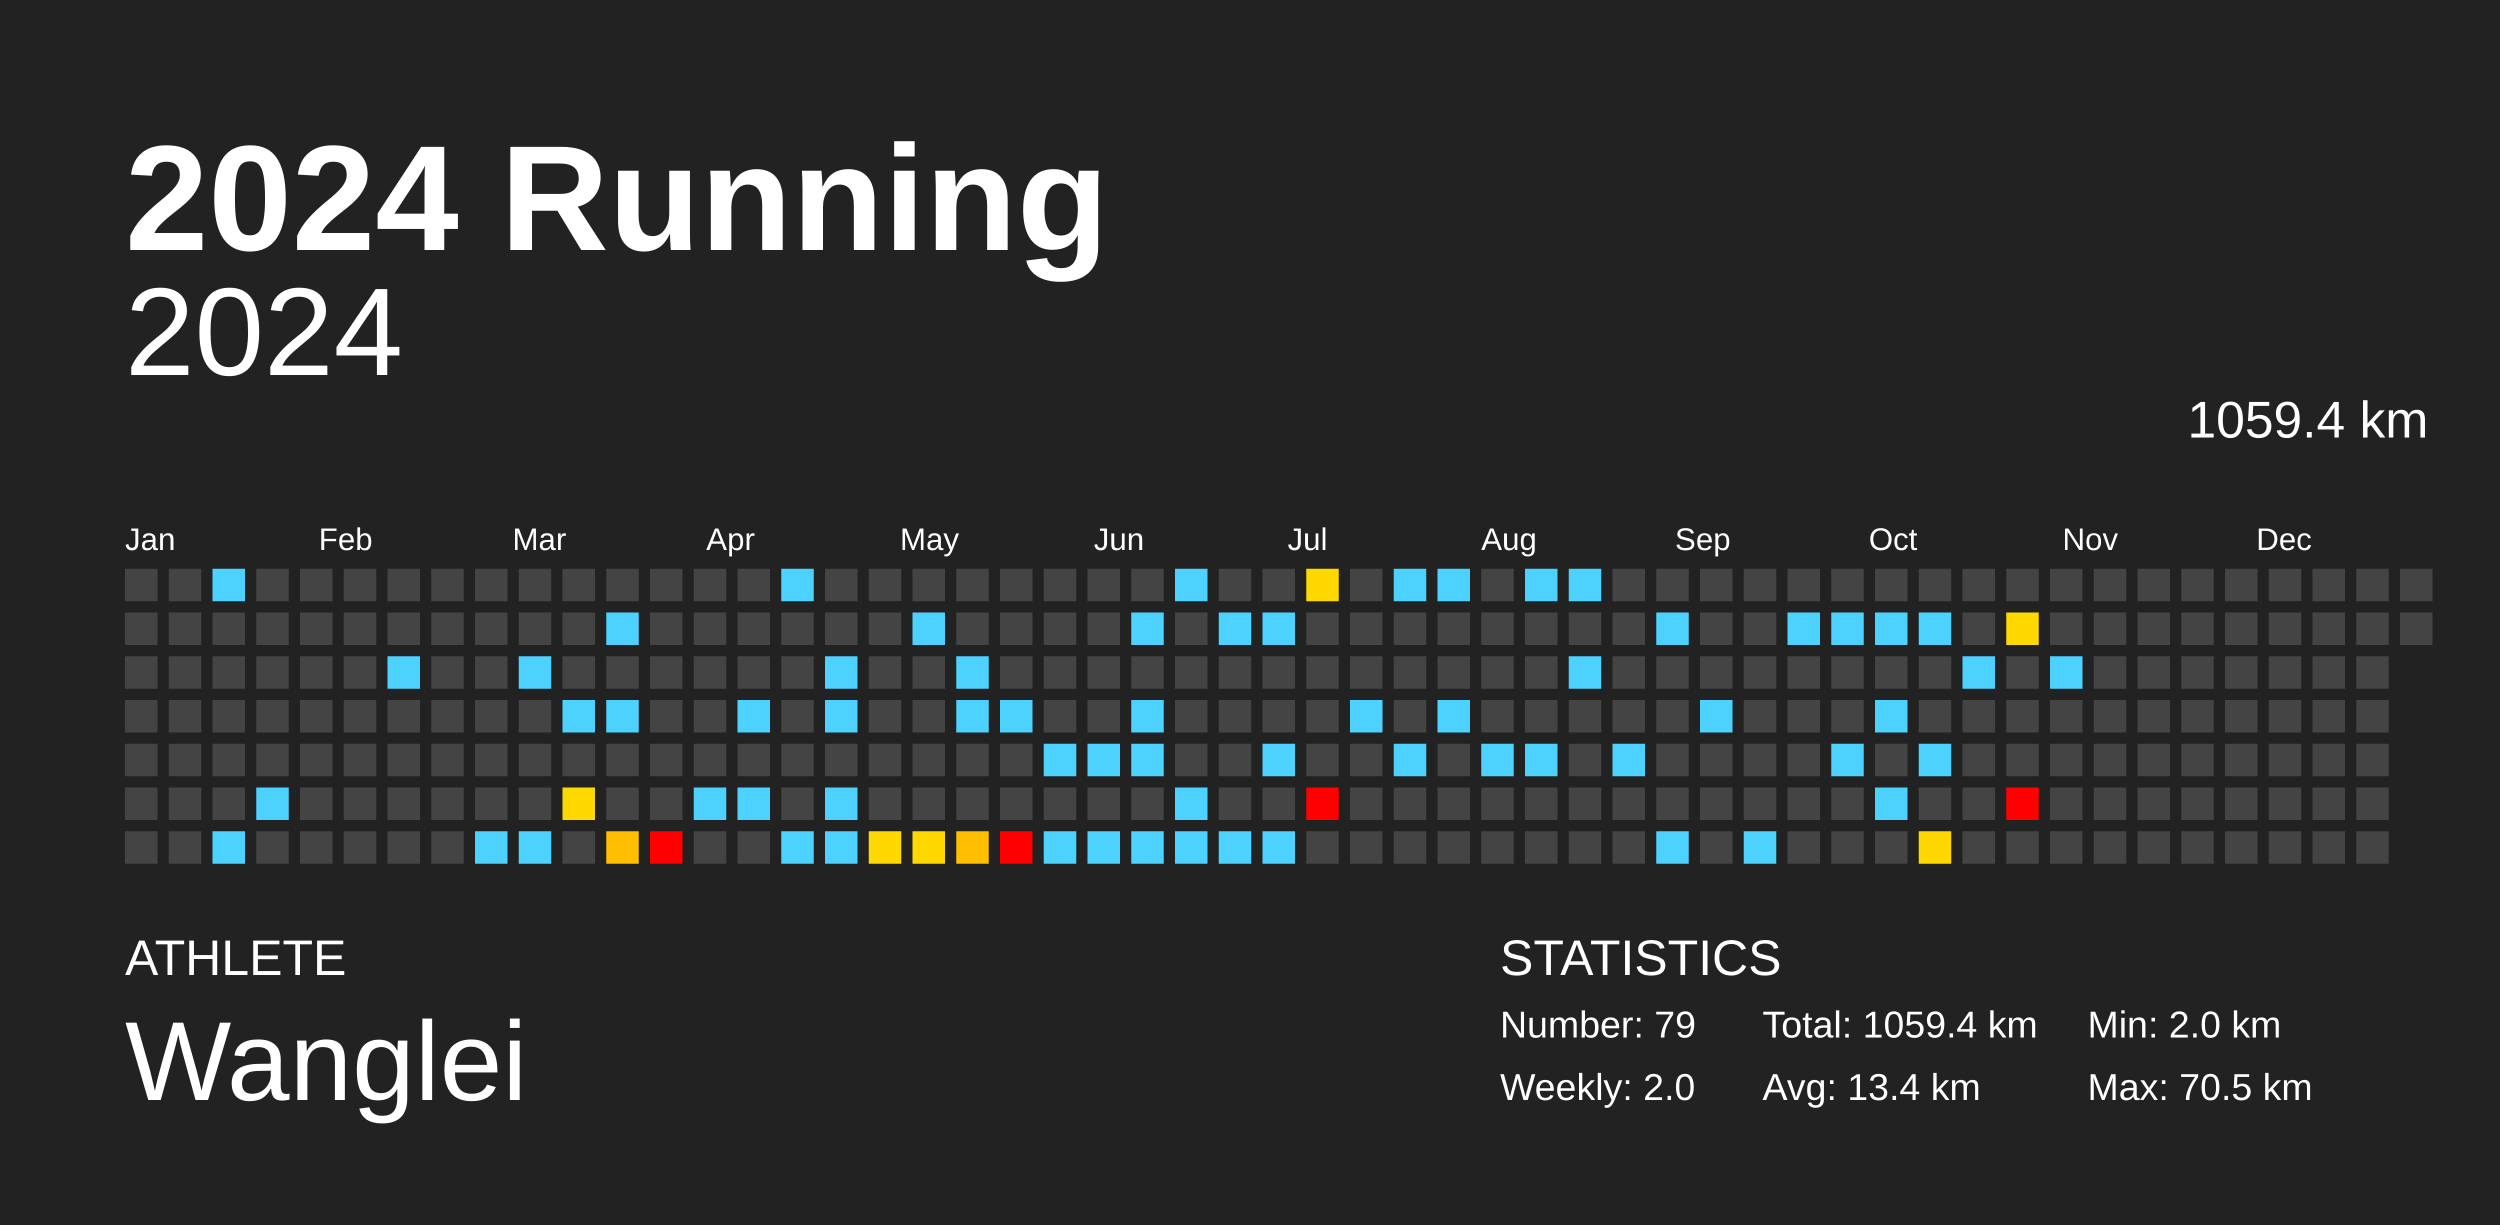
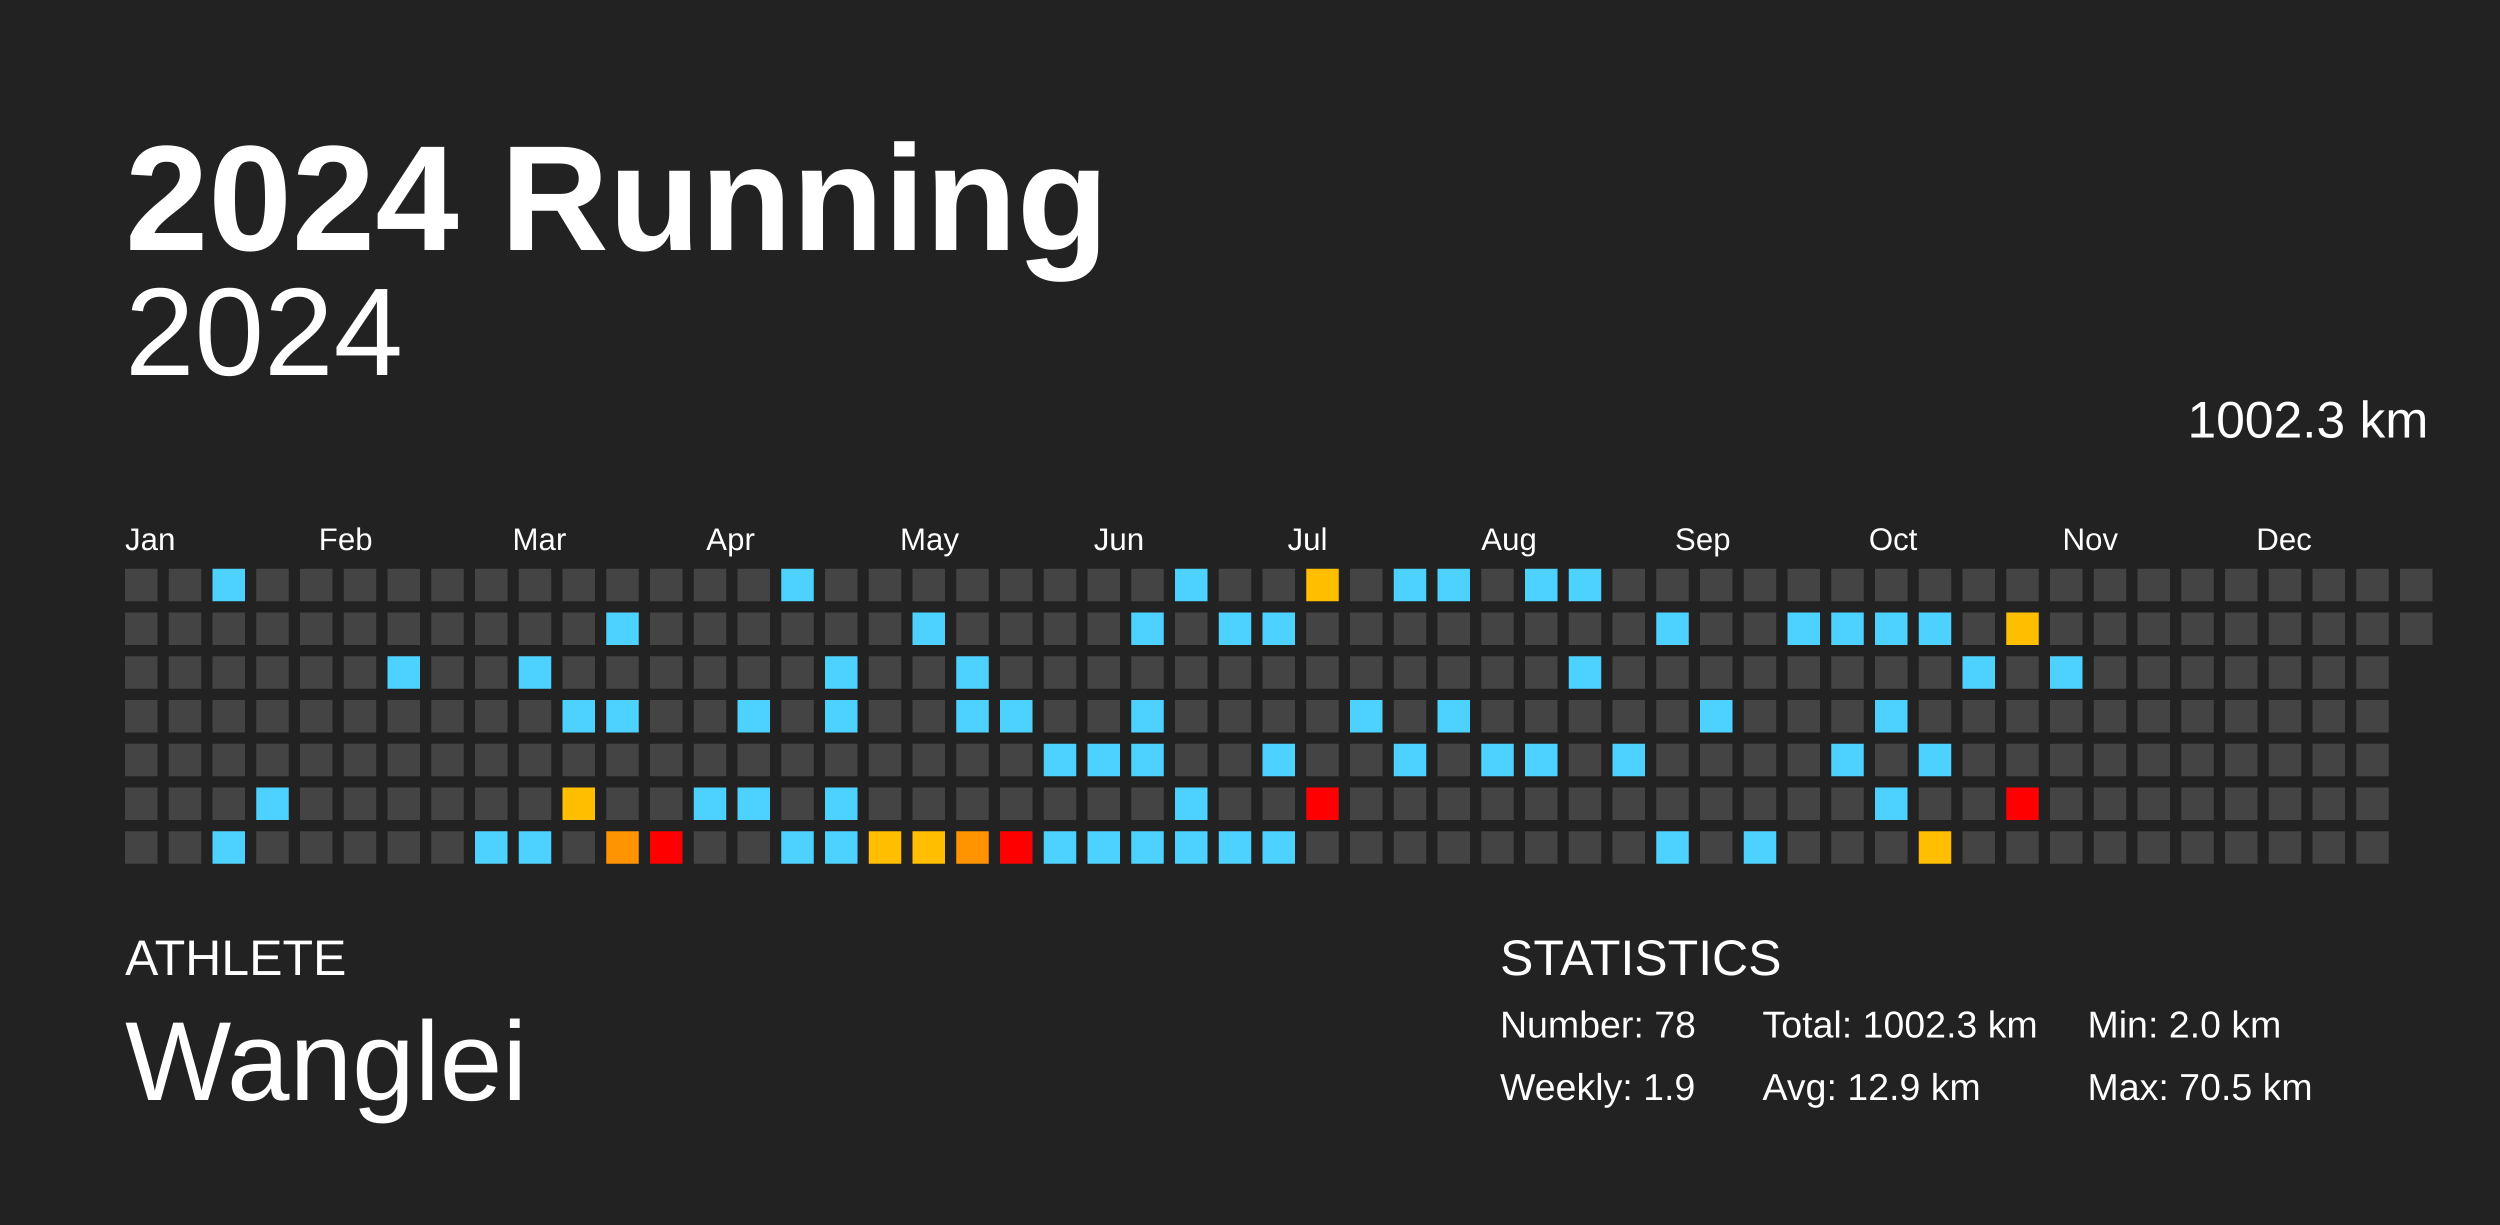
<svg xmlns="http://www.w3.org/2000/svg" baseProfile="full" height="98mm" version="1.1" viewBox="0,0,200,98" width="200mm">
  <defs />
  <rect fill="#222222" height="98" width="200" x="0" y="0" />
  <text fill="#FFFFFF" style="font-size:12px; font-family:Arial; font-weight:bold;" x="10" y="20">2024 Running</text>
  <text fill="#FFFFFF" style="font-size:4px; font-family:Arial" x="10" y="78">ATHLETE</text>
  <text fill="#FFFFFF" style="font-size:9px; font-family:Arial" x="10" y="88">Wanglei</text>
  <text fill="#FFFFFF" style="font-size:4px; font-family:Arial" x="120" y="78">STATISTICS</text>
-   <text fill="#FFFFFF" style="font-size:3px; font-family:Arial" x="120" y="83">Number: 79</text>
-   <text fill="#FFFFFF" style="font-size:3px; font-family:Arial" x="120" y="88">Weekly: 2.0</text>
-   <text fill="#FFFFFF" style="font-size:3px; font-family:Arial" x="141" y="83">Total: 1059.4 km</text>
-   <text fill="#FFFFFF" style="font-size:3px; font-family:Arial" x="141" y="88">Avg: 13.4 km</text>
+   <text fill="#FFFFFF" style="font-size:3px; font-family:Arial" x="120" y="83">Number: 78</text>
+   <text fill="#FFFFFF" style="font-size:3px; font-family:Arial" x="120" y="88">Weekly: 1.9</text>
+   <text fill="#FFFFFF" style="font-size:3px; font-family:Arial" x="141" y="83">Total: 1002.3 km</text>
+   <text fill="#FFFFFF" style="font-size:3px; font-family:Arial" x="141" y="88">Avg: 12.9 km</text>
  <text fill="#FFFFFF" style="font-size:3px; font-family:Arial" x="167" y="83">Min: 2.0 km</text>
  <text fill="#FFFFFF" style="font-size:3px; font-family:Arial" x="167" y="88">Max: 70.5 km</text>
  <text alignment-baseline="hanging" fill="#FFFFFF" style="font-size:10.0px; font-family:Arial;" x="10" y="30">2024</text>
-   <text alignment-baseline="hanging" fill="#FFFFFF" style="font-size:4.125px; font-family:Arial;" x="175" y="35">1059.4 km</text>
+   <text alignment-baseline="hanging" fill="#FFFFFF" style="font-size:4.125px; font-family:Arial;" x="175" y="35">1002.3 km</text>
  <text fill="#FFFFFF" style="font-size:2.5px; font-family:Arial" x="10.0" y="44">Jan</text>
  <text fill="#FFFFFF" style="font-size:2.5px; font-family:Arial" x="25.5" y="44">Feb</text>
  <text fill="#FFFFFF" style="font-size:2.5px; font-family:Arial" x="41.0" y="44">Mar</text>
  <text fill="#FFFFFF" style="font-size:2.5px; font-family:Arial" x="56.5" y="44">Apr</text>
  <text fill="#FFFFFF" style="font-size:2.5px; font-family:Arial" x="72.0" y="44">May</text>
  <text fill="#FFFFFF" style="font-size:2.5px; font-family:Arial" x="87.5" y="44">Jun</text>
  <text fill="#FFFFFF" style="font-size:2.5px; font-family:Arial" x="103.0" y="44">Jul</text>
  <text fill="#FFFFFF" style="font-size:2.5px; font-family:Arial" x="118.5" y="44">Aug</text>
  <text fill="#FFFFFF" style="font-size:2.5px; font-family:Arial" x="134.0" y="44">Sep</text>
  <text fill="#FFFFFF" style="font-size:2.5px; font-family:Arial" x="149.5" y="44">Oct</text>
  <text fill="#FFFFFF" style="font-size:2.5px; font-family:Arial" x="165.0" y="44">Nov</text>
  <text fill="#FFFFFF" style="font-size:2.5px; font-family:Arial" x="180.5" y="44">Dec</text>
  <rect fill="#444444" height="2.6" width="2.6" x="10.0" y="45.5" />
  <rect fill="#444444" height="2.6" width="2.6" x="10.0" y="49.0" />
  <rect fill="#444444" height="2.6" width="2.6" x="10.0" y="52.5" />
  <rect fill="#444444" height="2.6" width="2.6" x="10.0" y="56.0" />
  <rect fill="#444444" height="2.6" width="2.6" x="10.0" y="59.5" />
  <rect fill="#444444" height="2.6" width="2.6" x="10.0" y="63.0" />
  <rect fill="#444444" height="2.6" width="2.6" x="10.0" y="66.5" />
  <rect fill="#444444" height="2.6" width="2.6" x="13.5" y="45.5" />
  <rect fill="#444444" height="2.6" width="2.6" x="13.5" y="49.0" />
  <rect fill="#444444" height="2.6" width="2.6" x="13.5" y="52.5" />
  <rect fill="#444444" height="2.6" width="2.6" x="13.5" y="56.0" />
  <rect fill="#444444" height="2.6" width="2.6" x="13.5" y="59.5" />
  <rect fill="#444444" height="2.6" width="2.6" x="13.5" y="63.0" />
  <rect fill="#444444" height="2.6" width="2.6" x="13.5" y="66.5" />
  <rect fill="#4dd2ff" height="2.6" width="2.6" x="17.0" y="45.5" />
  <rect fill="#444444" height="2.6" width="2.6" x="17.0" y="49.0" />
  <rect fill="#444444" height="2.6" width="2.6" x="17.0" y="52.5" />
  <rect fill="#444444" height="2.6" width="2.6" x="17.0" y="56.0" />
  <rect fill="#444444" height="2.6" width="2.6" x="17.0" y="59.5" />
  <rect fill="#444444" height="2.6" width="2.6" x="17.0" y="63.0" />
  <rect fill="#4dd2ff" height="2.6" width="2.6" x="17.0" y="66.5" />
  <rect fill="#444444" height="2.6" width="2.6" x="20.5" y="45.5" />
  <rect fill="#444444" height="2.6" width="2.6" x="20.5" y="49.0" />
  <rect fill="#444444" height="2.6" width="2.6" x="20.5" y="52.5" />
  <rect fill="#444444" height="2.6" width="2.6" x="20.5" y="56.0" />
  <rect fill="#444444" height="2.6" width="2.6" x="20.5" y="59.5" />
  <rect fill="#4dd2ff" height="2.6" width="2.6" x="20.5" y="63.0" />
  <rect fill="#444444" height="2.6" width="2.6" x="20.5" y="66.5" />
  <rect fill="#444444" height="2.6" width="2.6" x="24.0" y="45.5" />
  <rect fill="#444444" height="2.6" width="2.6" x="24.0" y="49.0" />
  <rect fill="#444444" height="2.6" width="2.6" x="24.0" y="52.5" />
  <rect fill="#444444" height="2.6" width="2.6" x="24.0" y="56.0" />
  <rect fill="#444444" height="2.6" width="2.6" x="24.0" y="59.5" />
  <rect fill="#444444" height="2.6" width="2.6" x="24.0" y="63.0" />
  <rect fill="#444444" height="2.6" width="2.6" x="24.0" y="66.5" />
  <rect fill="#444444" height="2.6" width="2.6" x="27.5" y="45.5" />
  <rect fill="#444444" height="2.6" width="2.6" x="27.5" y="49.0" />
  <rect fill="#444444" height="2.6" width="2.6" x="27.5" y="52.5" />
  <rect fill="#444444" height="2.6" width="2.6" x="27.5" y="56.0" />
  <rect fill="#444444" height="2.6" width="2.6" x="27.5" y="59.5" />
  <rect fill="#444444" height="2.6" width="2.6" x="27.5" y="63.0" />
  <rect fill="#444444" height="2.6" width="2.6" x="27.5" y="66.5" />
  <rect fill="#444444" height="2.6" width="2.6" x="31.0" y="45.5" />
  <rect fill="#444444" height="2.6" width="2.6" x="31.0" y="49.0" />
  <rect fill="#4dd2ff" height="2.6" width="2.6" x="31.0" y="52.5" />
  <rect fill="#444444" height="2.6" width="2.6" x="31.0" y="56.0" />
  <rect fill="#444444" height="2.6" width="2.6" x="31.0" y="59.5" />
  <rect fill="#444444" height="2.6" width="2.6" x="31.0" y="63.0" />
  <rect fill="#444444" height="2.6" width="2.6" x="31.0" y="66.5" />
  <rect fill="#444444" height="2.6" width="2.6" x="34.5" y="45.5" />
  <rect fill="#444444" height="2.6" width="2.6" x="34.5" y="49.0" />
  <rect fill="#444444" height="2.6" width="2.6" x="34.5" y="52.5" />
  <rect fill="#444444" height="2.6" width="2.6" x="34.5" y="56.0" />
  <rect fill="#444444" height="2.6" width="2.6" x="34.5" y="59.5" />
  <rect fill="#444444" height="2.6" width="2.6" x="34.5" y="63.0" />
  <rect fill="#444444" height="2.6" width="2.6" x="34.5" y="66.5" />
  <rect fill="#444444" height="2.6" width="2.6" x="38.0" y="45.5" />
  <rect fill="#444444" height="2.6" width="2.6" x="38.0" y="49.0" />
  <rect fill="#444444" height="2.6" width="2.6" x="38.0" y="52.5" />
  <rect fill="#444444" height="2.6" width="2.6" x="38.0" y="56.0" />
  <rect fill="#444444" height="2.6" width="2.6" x="38.0" y="59.5" />
  <rect fill="#444444" height="2.6" width="2.6" x="38.0" y="63.0" />
  <rect fill="#4dd2ff" height="2.6" width="2.6" x="38.0" y="66.5" />
  <rect fill="#444444" height="2.6" width="2.6" x="41.5" y="45.5" />
  <rect fill="#444444" height="2.6" width="2.6" x="41.5" y="49.0" />
  <rect fill="#4dd2ff" height="2.6" width="2.6" x="41.5" y="52.5" />
  <rect fill="#444444" height="2.6" width="2.6" x="41.5" y="56.0" />
  <rect fill="#444444" height="2.6" width="2.6" x="41.5" y="59.5" />
  <rect fill="#444444" height="2.6" width="2.6" x="41.5" y="63.0" />
  <rect fill="#4dd2ff" height="2.6" width="2.6" x="41.5" y="66.5" />
  <rect fill="#444444" height="2.6" width="2.6" x="45.0" y="45.5" />
  <rect fill="#444444" height="2.6" width="2.6" x="45.0" y="49.0" />
  <rect fill="#444444" height="2.6" width="2.6" x="45.0" y="52.5" />
  <rect fill="#4dd2ff" height="2.6" width="2.6" x="45.0" y="56.0" />
  <rect fill="#444444" height="2.6" width="2.6" x="45.0" y="59.5" />
-   <rect fill="#ffd800" height="2.6" width="2.6" x="45.0" y="63.0" />
+   <rect fill="#ffbe00" height="2.6" width="2.6" x="45.0" y="63.0" />
  <rect fill="#444444" height="2.6" width="2.6" x="45.0" y="66.5" />
  <rect fill="#444444" height="2.6" width="2.6" x="48.5" y="45.5" />
  <rect fill="#4dd2ff" height="2.6" width="2.6" x="48.5" y="49.0" />
  <rect fill="#444444" height="2.6" width="2.6" x="48.5" y="52.5" />
  <rect fill="#4dd2ff" height="2.6" width="2.6" x="48.5" y="56.0" />
  <rect fill="#444444" height="2.6" width="2.6" x="48.5" y="59.5" />
  <rect fill="#444444" height="2.6" width="2.6" x="48.5" y="63.0" />
-   <rect fill="#ffbe00" height="2.6" width="2.6" x="48.5" y="66.5" />
+   <rect fill="#ff9400" height="2.6" width="2.6" x="48.5" y="66.5" />
  <rect fill="#444444" height="2.6" width="2.6" x="52.0" y="45.5" />
  <rect fill="#444444" height="2.6" width="2.6" x="52.0" y="49.0" />
  <rect fill="#444444" height="2.6" width="2.6" x="52.0" y="52.5" />
  <rect fill="#444444" height="2.6" width="2.6" x="52.0" y="56.0" />
  <rect fill="#444444" height="2.6" width="2.6" x="52.0" y="59.5" />
  <rect fill="#444444" height="2.6" width="2.6" x="52.0" y="63.0" />
  <rect fill="red" height="2.6" width="2.6" x="52.0" y="66.5" />
  <rect fill="#444444" height="2.6" width="2.6" x="55.5" y="45.5" />
  <rect fill="#444444" height="2.6" width="2.6" x="55.5" y="49.0" />
  <rect fill="#444444" height="2.6" width="2.6" x="55.5" y="52.5" />
  <rect fill="#444444" height="2.6" width="2.6" x="55.5" y="56.0" />
  <rect fill="#444444" height="2.6" width="2.6" x="55.5" y="59.5" />
  <rect fill="#4dd2ff" height="2.6" width="2.6" x="55.5" y="63.0" />
  <rect fill="#444444" height="2.6" width="2.6" x="55.5" y="66.5" />
  <rect fill="#444444" height="2.6" width="2.6" x="59.0" y="45.5" />
  <rect fill="#444444" height="2.6" width="2.6" x="59.0" y="49.0" />
  <rect fill="#444444" height="2.6" width="2.6" x="59.0" y="52.5" />
  <rect fill="#4dd2ff" height="2.6" width="2.6" x="59.0" y="56.0" />
  <rect fill="#444444" height="2.6" width="2.6" x="59.0" y="59.5" />
  <rect fill="#4dd2ff" height="2.6" width="2.6" x="59.0" y="63.0" />
  <rect fill="#444444" height="2.6" width="2.6" x="59.0" y="66.5" />
  <rect fill="#4dd2ff" height="2.6" width="2.6" x="62.5" y="45.5" />
  <rect fill="#444444" height="2.6" width="2.6" x="62.5" y="49.0" />
  <rect fill="#444444" height="2.6" width="2.6" x="62.5" y="52.5" />
  <rect fill="#444444" height="2.6" width="2.6" x="62.5" y="56.0" />
  <rect fill="#444444" height="2.6" width="2.6" x="62.5" y="59.5" />
  <rect fill="#444444" height="2.6" width="2.6" x="62.5" y="63.0" />
  <rect fill="#4dd2ff" height="2.6" width="2.6" x="62.5" y="66.5" />
  <rect fill="#444444" height="2.6" width="2.6" x="66.0" y="45.5" />
  <rect fill="#444444" height="2.6" width="2.6" x="66.0" y="49.0" />
  <rect fill="#4dd2ff" height="2.6" width="2.6" x="66.0" y="52.5" />
  <rect fill="#4dd2ff" height="2.6" width="2.6" x="66.0" y="56.0" />
  <rect fill="#444444" height="2.6" width="2.6" x="66.0" y="59.5" />
  <rect fill="#4dd2ff" height="2.6" width="2.6" x="66.0" y="63.0" />
  <rect fill="#4dd2ff" height="2.6" width="2.6" x="66.0" y="66.5" />
  <rect fill="#444444" height="2.6" width="2.6" x="69.5" y="45.5" />
  <rect fill="#444444" height="2.6" width="2.6" x="69.5" y="49.0" />
  <rect fill="#444444" height="2.6" width="2.6" x="69.5" y="52.5" />
  <rect fill="#444444" height="2.6" width="2.6" x="69.5" y="56.0" />
  <rect fill="#444444" height="2.6" width="2.6" x="69.5" y="59.5" />
  <rect fill="#444444" height="2.6" width="2.6" x="69.5" y="63.0" />
-   <rect fill="#ffd800" height="2.6" width="2.6" x="69.5" y="66.5" />
+   <rect fill="#ffbe00" height="2.6" width="2.6" x="69.5" y="66.5" />
  <rect fill="#444444" height="2.6" width="2.6" x="73.0" y="45.5" />
  <rect fill="#4dd2ff" height="2.6" width="2.6" x="73.0" y="49.0" />
  <rect fill="#444444" height="2.6" width="2.6" x="73.0" y="52.5" />
  <rect fill="#444444" height="2.6" width="2.6" x="73.0" y="56.0" />
  <rect fill="#444444" height="2.6" width="2.6" x="73.0" y="59.5" />
  <rect fill="#444444" height="2.6" width="2.6" x="73.0" y="63.0" />
-   <rect fill="#ffd800" height="2.6" width="2.6" x="73.0" y="66.5" />
+   <rect fill="#ffbe00" height="2.6" width="2.6" x="73.0" y="66.5" />
  <rect fill="#444444" height="2.6" width="2.6" x="76.5" y="45.5" />
  <rect fill="#444444" height="2.6" width="2.6" x="76.5" y="49.0" />
  <rect fill="#4dd2ff" height="2.6" width="2.6" x="76.5" y="52.5" />
  <rect fill="#4dd2ff" height="2.6" width="2.6" x="76.5" y="56.0" />
  <rect fill="#444444" height="2.6" width="2.6" x="76.5" y="59.5" />
  <rect fill="#444444" height="2.6" width="2.6" x="76.5" y="63.0" />
-   <rect fill="#ffbe00" height="2.6" width="2.6" x="76.5" y="66.5" />
+   <rect fill="#ff9400" height="2.6" width="2.6" x="76.5" y="66.5" />
  <rect fill="#444444" height="2.6" width="2.6" x="80.0" y="45.5" />
  <rect fill="#444444" height="2.6" width="2.6" x="80.0" y="49.0" />
  <rect fill="#444444" height="2.6" width="2.6" x="80.0" y="52.5" />
  <rect fill="#4dd2ff" height="2.6" width="2.6" x="80.0" y="56.0" />
  <rect fill="#444444" height="2.6" width="2.6" x="80.0" y="59.5" />
  <rect fill="#444444" height="2.6" width="2.6" x="80.0" y="63.0" />
  <rect fill="red" height="2.6" width="2.6" x="80.0" y="66.5" />
  <rect fill="#444444" height="2.6" width="2.6" x="83.5" y="45.5" />
  <rect fill="#444444" height="2.6" width="2.6" x="83.5" y="49.0" />
  <rect fill="#444444" height="2.6" width="2.6" x="83.5" y="52.5" />
  <rect fill="#444444" height="2.6" width="2.6" x="83.5" y="56.0" />
  <rect fill="#4dd2ff" height="2.6" width="2.6" x="83.5" y="59.5" />
  <rect fill="#444444" height="2.6" width="2.6" x="83.5" y="63.0" />
  <rect fill="#4dd2ff" height="2.6" width="2.6" x="83.5" y="66.5" />
  <rect fill="#444444" height="2.6" width="2.6" x="87.0" y="45.5" />
  <rect fill="#444444" height="2.6" width="2.6" x="87.0" y="49.0" />
  <rect fill="#444444" height="2.6" width="2.6" x="87.0" y="52.5" />
  <rect fill="#444444" height="2.6" width="2.6" x="87.0" y="56.0" />
  <rect fill="#4dd2ff" height="2.6" width="2.6" x="87.0" y="59.5" />
  <rect fill="#444444" height="2.6" width="2.6" x="87.0" y="63.0" />
  <rect fill="#4dd2ff" height="2.6" width="2.6" x="87.0" y="66.5" />
  <rect fill="#444444" height="2.6" width="2.6" x="90.5" y="45.5" />
  <rect fill="#4dd2ff" height="2.6" width="2.6" x="90.5" y="49.0" />
  <rect fill="#444444" height="2.6" width="2.6" x="90.5" y="52.5" />
  <rect fill="#4dd2ff" height="2.6" width="2.6" x="90.5" y="56.0" />
  <rect fill="#4dd2ff" height="2.6" width="2.6" x="90.5" y="59.5" />
  <rect fill="#444444" height="2.6" width="2.6" x="90.5" y="63.0" />
  <rect fill="#4dd2ff" height="2.6" width="2.6" x="90.5" y="66.5" />
  <rect fill="#4dd2ff" height="2.6" width="2.6" x="94.0" y="45.5" />
  <rect fill="#444444" height="2.6" width="2.6" x="94.0" y="49.0" />
  <rect fill="#444444" height="2.6" width="2.6" x="94.0" y="52.5" />
  <rect fill="#444444" height="2.6" width="2.6" x="94.0" y="56.0" />
  <rect fill="#444444" height="2.6" width="2.6" x="94.0" y="59.5" />
  <rect fill="#4dd2ff" height="2.6" width="2.6" x="94.0" y="63.0" />
  <rect fill="#4dd2ff" height="2.6" width="2.6" x="94.0" y="66.5" />
  <rect fill="#444444" height="2.6" width="2.6" x="97.5" y="45.5" />
  <rect fill="#4dd2ff" height="2.6" width="2.6" x="97.5" y="49.0" />
  <rect fill="#444444" height="2.6" width="2.6" x="97.5" y="52.5" />
  <rect fill="#444444" height="2.6" width="2.6" x="97.5" y="56.0" />
  <rect fill="#444444" height="2.6" width="2.6" x="97.5" y="59.5" />
  <rect fill="#444444" height="2.6" width="2.6" x="97.5" y="63.0" />
  <rect fill="#4dd2ff" height="2.6" width="2.6" x="97.5" y="66.5" />
  <rect fill="#444444" height="2.6" width="2.6" x="101.0" y="45.5" />
  <rect fill="#4dd2ff" height="2.6" width="2.6" x="101.0" y="49.0" />
  <rect fill="#444444" height="2.6" width="2.6" x="101.0" y="52.5" />
  <rect fill="#444444" height="2.6" width="2.6" x="101.0" y="56.0" />
  <rect fill="#4dd2ff" height="2.6" width="2.6" x="101.0" y="59.5" />
  <rect fill="#444444" height="2.6" width="2.6" x="101.0" y="63.0" />
  <rect fill="#4dd2ff" height="2.6" width="2.6" x="101.0" y="66.5" />
-   <rect fill="#ffd800" height="2.6" width="2.6" x="104.5" y="45.5" />
+   <rect fill="#ffbe00" height="2.6" width="2.6" x="104.5" y="45.5" />
  <rect fill="#444444" height="2.6" width="2.6" x="104.5" y="49.0" />
  <rect fill="#444444" height="2.6" width="2.6" x="104.5" y="52.5" />
  <rect fill="#444444" height="2.6" width="2.6" x="104.5" y="56.0" />
  <rect fill="#444444" height="2.6" width="2.6" x="104.5" y="59.5" />
  <rect fill="red" height="2.6" width="2.6" x="104.5" y="63.0" />
  <rect fill="#444444" height="2.6" width="2.6" x="104.5" y="66.5" />
  <rect fill="#444444" height="2.6" width="2.6" x="108.0" y="45.5" />
  <rect fill="#444444" height="2.6" width="2.6" x="108.0" y="49.0" />
  <rect fill="#444444" height="2.6" width="2.6" x="108.0" y="52.5" />
  <rect fill="#4dd2ff" height="2.6" width="2.6" x="108.0" y="56.0" />
  <rect fill="#444444" height="2.6" width="2.6" x="108.0" y="59.5" />
  <rect fill="#444444" height="2.6" width="2.6" x="108.0" y="63.0" />
  <rect fill="#444444" height="2.6" width="2.6" x="108.0" y="66.5" />
  <rect fill="#4dd2ff" height="2.6" width="2.6" x="111.5" y="45.5" />
  <rect fill="#444444" height="2.6" width="2.6" x="111.5" y="49.0" />
  <rect fill="#444444" height="2.6" width="2.6" x="111.5" y="52.5" />
  <rect fill="#444444" height="2.6" width="2.6" x="111.5" y="56.0" />
  <rect fill="#4dd2ff" height="2.6" width="2.6" x="111.5" y="59.5" />
  <rect fill="#444444" height="2.6" width="2.6" x="111.5" y="63.0" />
  <rect fill="#444444" height="2.6" width="2.6" x="111.5" y="66.5" />
  <rect fill="#4dd2ff" height="2.6" width="2.6" x="115.0" y="45.5" />
  <rect fill="#444444" height="2.6" width="2.6" x="115.0" y="49.0" />
  <rect fill="#444444" height="2.6" width="2.6" x="115.0" y="52.5" />
  <rect fill="#4dd2ff" height="2.6" width="2.6" x="115.0" y="56.0" />
  <rect fill="#444444" height="2.6" width="2.6" x="115.0" y="59.5" />
  <rect fill="#444444" height="2.6" width="2.6" x="115.0" y="63.0" />
  <rect fill="#444444" height="2.6" width="2.6" x="115.0" y="66.5" />
  <rect fill="#444444" height="2.6" width="2.6" x="118.5" y="45.5" />
  <rect fill="#444444" height="2.6" width="2.6" x="118.5" y="49.0" />
  <rect fill="#444444" height="2.6" width="2.6" x="118.5" y="52.5" />
  <rect fill="#444444" height="2.6" width="2.6" x="118.5" y="56.0" />
  <rect fill="#4dd2ff" height="2.6" width="2.6" x="118.5" y="59.5" />
  <rect fill="#444444" height="2.6" width="2.6" x="118.5" y="63.0" />
  <rect fill="#444444" height="2.6" width="2.6" x="118.5" y="66.5" />
  <rect fill="#4dd2ff" height="2.6" width="2.6" x="122.0" y="45.5" />
  <rect fill="#444444" height="2.6" width="2.6" x="122.0" y="49.0" />
  <rect fill="#444444" height="2.6" width="2.6" x="122.0" y="52.5" />
  <rect fill="#444444" height="2.6" width="2.6" x="122.0" y="56.0" />
  <rect fill="#4dd2ff" height="2.6" width="2.6" x="122.0" y="59.5" />
  <rect fill="#444444" height="2.6" width="2.6" x="122.0" y="63.0" />
  <rect fill="#444444" height="2.6" width="2.6" x="122.0" y="66.5" />
  <rect fill="#4dd2ff" height="2.6" width="2.6" x="125.5" y="45.5" />
  <rect fill="#444444" height="2.6" width="2.6" x="125.5" y="49.0" />
  <rect fill="#4dd2ff" height="2.6" width="2.6" x="125.5" y="52.5" />
  <rect fill="#444444" height="2.6" width="2.6" x="125.5" y="56.0" />
  <rect fill="#444444" height="2.6" width="2.6" x="125.5" y="59.5" />
  <rect fill="#444444" height="2.6" width="2.6" x="125.5" y="63.0" />
  <rect fill="#444444" height="2.6" width="2.6" x="125.5" y="66.5" />
  <rect fill="#444444" height="2.6" width="2.6" x="129.0" y="45.5" />
  <rect fill="#444444" height="2.6" width="2.6" x="129.0" y="49.0" />
  <rect fill="#444444" height="2.6" width="2.6" x="129.0" y="52.5" />
  <rect fill="#444444" height="2.6" width="2.6" x="129.0" y="56.0" />
  <rect fill="#4dd2ff" height="2.6" width="2.6" x="129.0" y="59.5" />
  <rect fill="#444444" height="2.6" width="2.6" x="129.0" y="63.0" />
  <rect fill="#444444" height="2.6" width="2.6" x="129.0" y="66.5" />
  <rect fill="#444444" height="2.6" width="2.6" x="132.5" y="45.5" />
  <rect fill="#4dd2ff" height="2.6" width="2.6" x="132.5" y="49.0" />
  <rect fill="#444444" height="2.6" width="2.6" x="132.5" y="52.5" />
  <rect fill="#444444" height="2.6" width="2.6" x="132.5" y="56.0" />
  <rect fill="#444444" height="2.6" width="2.6" x="132.5" y="59.5" />
  <rect fill="#444444" height="2.6" width="2.6" x="132.5" y="63.0" />
  <rect fill="#4dd2ff" height="2.6" width="2.6" x="132.5" y="66.5" />
  <rect fill="#444444" height="2.6" width="2.6" x="136.0" y="45.5" />
  <rect fill="#444444" height="2.6" width="2.6" x="136.0" y="49.0" />
  <rect fill="#444444" height="2.6" width="2.6" x="136.0" y="52.5" />
  <rect fill="#4dd2ff" height="2.6" width="2.6" x="136.0" y="56.0" />
  <rect fill="#444444" height="2.6" width="2.6" x="136.0" y="59.5" />
  <rect fill="#444444" height="2.6" width="2.6" x="136.0" y="63.0" />
  <rect fill="#444444" height="2.6" width="2.6" x="136.0" y="66.5" />
  <rect fill="#444444" height="2.6" width="2.6" x="139.5" y="45.5" />
  <rect fill="#444444" height="2.6" width="2.6" x="139.5" y="49.0" />
  <rect fill="#444444" height="2.6" width="2.6" x="139.5" y="52.5" />
  <rect fill="#444444" height="2.6" width="2.6" x="139.5" y="56.0" />
  <rect fill="#444444" height="2.6" width="2.6" x="139.5" y="59.5" />
  <rect fill="#444444" height="2.6" width="2.6" x="139.5" y="63.0" />
  <rect fill="#4dd2ff" height="2.6" width="2.6" x="139.5" y="66.5" />
  <rect fill="#444444" height="2.6" width="2.6" x="143.0" y="45.5" />
  <rect fill="#4dd2ff" height="2.6" width="2.6" x="143.0" y="49.0" />
  <rect fill="#444444" height="2.6" width="2.6" x="143.0" y="52.5" />
  <rect fill="#444444" height="2.6" width="2.6" x="143.0" y="56.0" />
  <rect fill="#444444" height="2.6" width="2.6" x="143.0" y="59.5" />
  <rect fill="#444444" height="2.6" width="2.6" x="143.0" y="63.0" />
  <rect fill="#444444" height="2.6" width="2.6" x="143.0" y="66.5" />
  <rect fill="#444444" height="2.6" width="2.6" x="146.5" y="45.5" />
  <rect fill="#4dd2ff" height="2.6" width="2.6" x="146.5" y="49.0" />
  <rect fill="#444444" height="2.6" width="2.6" x="146.5" y="52.5" />
  <rect fill="#444444" height="2.6" width="2.6" x="146.5" y="56.0" />
  <rect fill="#4dd2ff" height="2.6" width="2.6" x="146.5" y="59.5" />
  <rect fill="#444444" height="2.6" width="2.6" x="146.5" y="63.0" />
  <rect fill="#444444" height="2.6" width="2.6" x="146.5" y="66.5" />
  <rect fill="#444444" height="2.6" width="2.6" x="150.0" y="45.5" />
  <rect fill="#4dd2ff" height="2.6" width="2.6" x="150.0" y="49.0" />
  <rect fill="#444444" height="2.6" width="2.6" x="150.0" y="52.5" />
  <rect fill="#4dd2ff" height="2.6" width="2.6" x="150.0" y="56.0" />
  <rect fill="#444444" height="2.6" width="2.6" x="150.0" y="59.5" />
  <rect fill="#4dd2ff" height="2.6" width="2.6" x="150.0" y="63.0" />
  <rect fill="#444444" height="2.6" width="2.6" x="150.0" y="66.5" />
  <rect fill="#444444" height="2.6" width="2.6" x="153.5" y="45.5" />
  <rect fill="#4dd2ff" height="2.6" width="2.6" x="153.5" y="49.0" />
  <rect fill="#444444" height="2.6" width="2.6" x="153.5" y="52.5" />
  <rect fill="#444444" height="2.6" width="2.6" x="153.5" y="56.0" />
  <rect fill="#4dd2ff" height="2.6" width="2.6" x="153.5" y="59.5" />
  <rect fill="#444444" height="2.6" width="2.6" x="153.5" y="63.0" />
-   <rect fill="#ffd800" height="2.6" width="2.6" x="153.5" y="66.5" />
+   <rect fill="#ffbe00" height="2.6" width="2.6" x="153.5" y="66.5" />
  <rect fill="#444444" height="2.6" width="2.6" x="157.0" y="45.5" />
  <rect fill="#444444" height="2.6" width="2.6" x="157.0" y="49.0" />
  <rect fill="#4dd2ff" height="2.6" width="2.6" x="157.0" y="52.5" />
  <rect fill="#444444" height="2.6" width="2.6" x="157.0" y="56.0" />
  <rect fill="#444444" height="2.6" width="2.6" x="157.0" y="59.5" />
  <rect fill="#444444" height="2.6" width="2.6" x="157.0" y="63.0" />
  <rect fill="#444444" height="2.6" width="2.6" x="157.0" y="66.5" />
  <rect fill="#444444" height="2.6" width="2.6" x="160.5" y="45.5" />
-   <rect fill="#ffd800" height="2.6" width="2.6" x="160.5" y="49.0" />
+   <rect fill="#ffbe00" height="2.6" width="2.6" x="160.5" y="49.0" />
  <rect fill="#444444" height="2.6" width="2.6" x="160.5" y="52.5" />
  <rect fill="#444444" height="2.6" width="2.6" x="160.5" y="56.0" />
  <rect fill="#444444" height="2.6" width="2.6" x="160.5" y="59.5" />
  <rect fill="red" height="2.6" width="2.6" x="160.5" y="63.0" />
  <rect fill="#444444" height="2.6" width="2.6" x="160.5" y="66.5" />
  <rect fill="#444444" height="2.6" width="2.6" x="164.0" y="45.5" />
  <rect fill="#444444" height="2.6" width="2.6" x="164.0" y="49.0" />
  <rect fill="#4dd2ff" height="2.6" width="2.6" x="164.0" y="52.5" />
  <rect fill="#444444" height="2.6" width="2.6" x="164.0" y="56.0" />
  <rect fill="#444444" height="2.6" width="2.6" x="164.0" y="59.5" />
  <rect fill="#444444" height="2.6" width="2.6" x="164.0" y="63.0" />
  <rect fill="#444444" height="2.6" width="2.6" x="164.0" y="66.5" />
  <rect fill="#444444" height="2.6" width="2.6" x="167.5" y="45.5" />
  <rect fill="#444444" height="2.6" width="2.6" x="167.5" y="49.0" />
  <rect fill="#444444" height="2.6" width="2.6" x="167.5" y="52.5" />
  <rect fill="#444444" height="2.6" width="2.6" x="167.5" y="56.0" />
  <rect fill="#444444" height="2.6" width="2.6" x="167.5" y="59.5" />
  <rect fill="#444444" height="2.6" width="2.6" x="167.5" y="63.0" />
  <rect fill="#444444" height="2.6" width="2.6" x="167.5" y="66.5" />
  <rect fill="#444444" height="2.6" width="2.6" x="171.0" y="45.5" />
  <rect fill="#444444" height="2.6" width="2.6" x="171.0" y="49.0" />
  <rect fill="#444444" height="2.6" width="2.6" x="171.0" y="52.5" />
  <rect fill="#444444" height="2.6" width="2.6" x="171.0" y="56.0" />
  <rect fill="#444444" height="2.6" width="2.6" x="171.0" y="59.5" />
  <rect fill="#444444" height="2.6" width="2.6" x="171.0" y="63.0" />
  <rect fill="#444444" height="2.6" width="2.6" x="171.0" y="66.5" />
  <rect fill="#444444" height="2.6" width="2.6" x="174.5" y="45.5" />
  <rect fill="#444444" height="2.6" width="2.6" x="174.5" y="49.0" />
  <rect fill="#444444" height="2.6" width="2.6" x="174.5" y="52.5" />
  <rect fill="#444444" height="2.6" width="2.6" x="174.5" y="56.0" />
  <rect fill="#444444" height="2.6" width="2.6" x="174.5" y="59.5" />
  <rect fill="#444444" height="2.6" width="2.6" x="174.5" y="63.0" />
  <rect fill="#444444" height="2.6" width="2.6" x="174.5" y="66.5" />
  <rect fill="#444444" height="2.6" width="2.6" x="178.0" y="45.5" />
  <rect fill="#444444" height="2.6" width="2.6" x="178.0" y="49.0" />
  <rect fill="#444444" height="2.6" width="2.6" x="178.0" y="52.5" />
  <rect fill="#444444" height="2.6" width="2.6" x="178.0" y="56.0" />
  <rect fill="#444444" height="2.6" width="2.6" x="178.0" y="59.5" />
  <rect fill="#444444" height="2.6" width="2.6" x="178.0" y="63.0" />
  <rect fill="#444444" height="2.6" width="2.6" x="178.0" y="66.5" />
  <rect fill="#444444" height="2.6" width="2.6" x="181.5" y="45.5" />
  <rect fill="#444444" height="2.6" width="2.6" x="181.5" y="49.0" />
  <rect fill="#444444" height="2.6" width="2.6" x="181.5" y="52.5" />
  <rect fill="#444444" height="2.6" width="2.6" x="181.5" y="56.0" />
  <rect fill="#444444" height="2.6" width="2.6" x="181.5" y="59.5" />
  <rect fill="#444444" height="2.6" width="2.6" x="181.5" y="63.0" />
  <rect fill="#444444" height="2.6" width="2.6" x="181.5" y="66.5" />
  <rect fill="#444444" height="2.6" width="2.6" x="185.0" y="45.5" />
  <rect fill="#444444" height="2.6" width="2.6" x="185.0" y="49.0" />
  <rect fill="#444444" height="2.6" width="2.6" x="185.0" y="52.5" />
  <rect fill="#444444" height="2.6" width="2.6" x="185.0" y="56.0" />
  <rect fill="#444444" height="2.6" width="2.6" x="185.0" y="59.5" />
  <rect fill="#444444" height="2.6" width="2.6" x="185.0" y="63.0" />
  <rect fill="#444444" height="2.6" width="2.6" x="185.0" y="66.5" />
  <rect fill="#444444" height="2.6" width="2.6" x="188.5" y="45.5" />
  <rect fill="#444444" height="2.6" width="2.6" x="188.5" y="49.0" />
  <rect fill="#444444" height="2.6" width="2.6" x="188.5" y="52.5" />
  <rect fill="#444444" height="2.6" width="2.6" x="188.5" y="56.0" />
  <rect fill="#444444" height="2.6" width="2.6" x="188.5" y="59.5" />
  <rect fill="#444444" height="2.6" width="2.6" x="188.5" y="63.0" />
  <rect fill="#444444" height="2.6" width="2.6" x="188.5" y="66.5" />
  <rect fill="#444444" height="2.6" width="2.6" x="192.0" y="45.5" />
  <rect fill="#444444" height="2.6" width="2.6" x="192.0" y="49.0" />
</svg>
